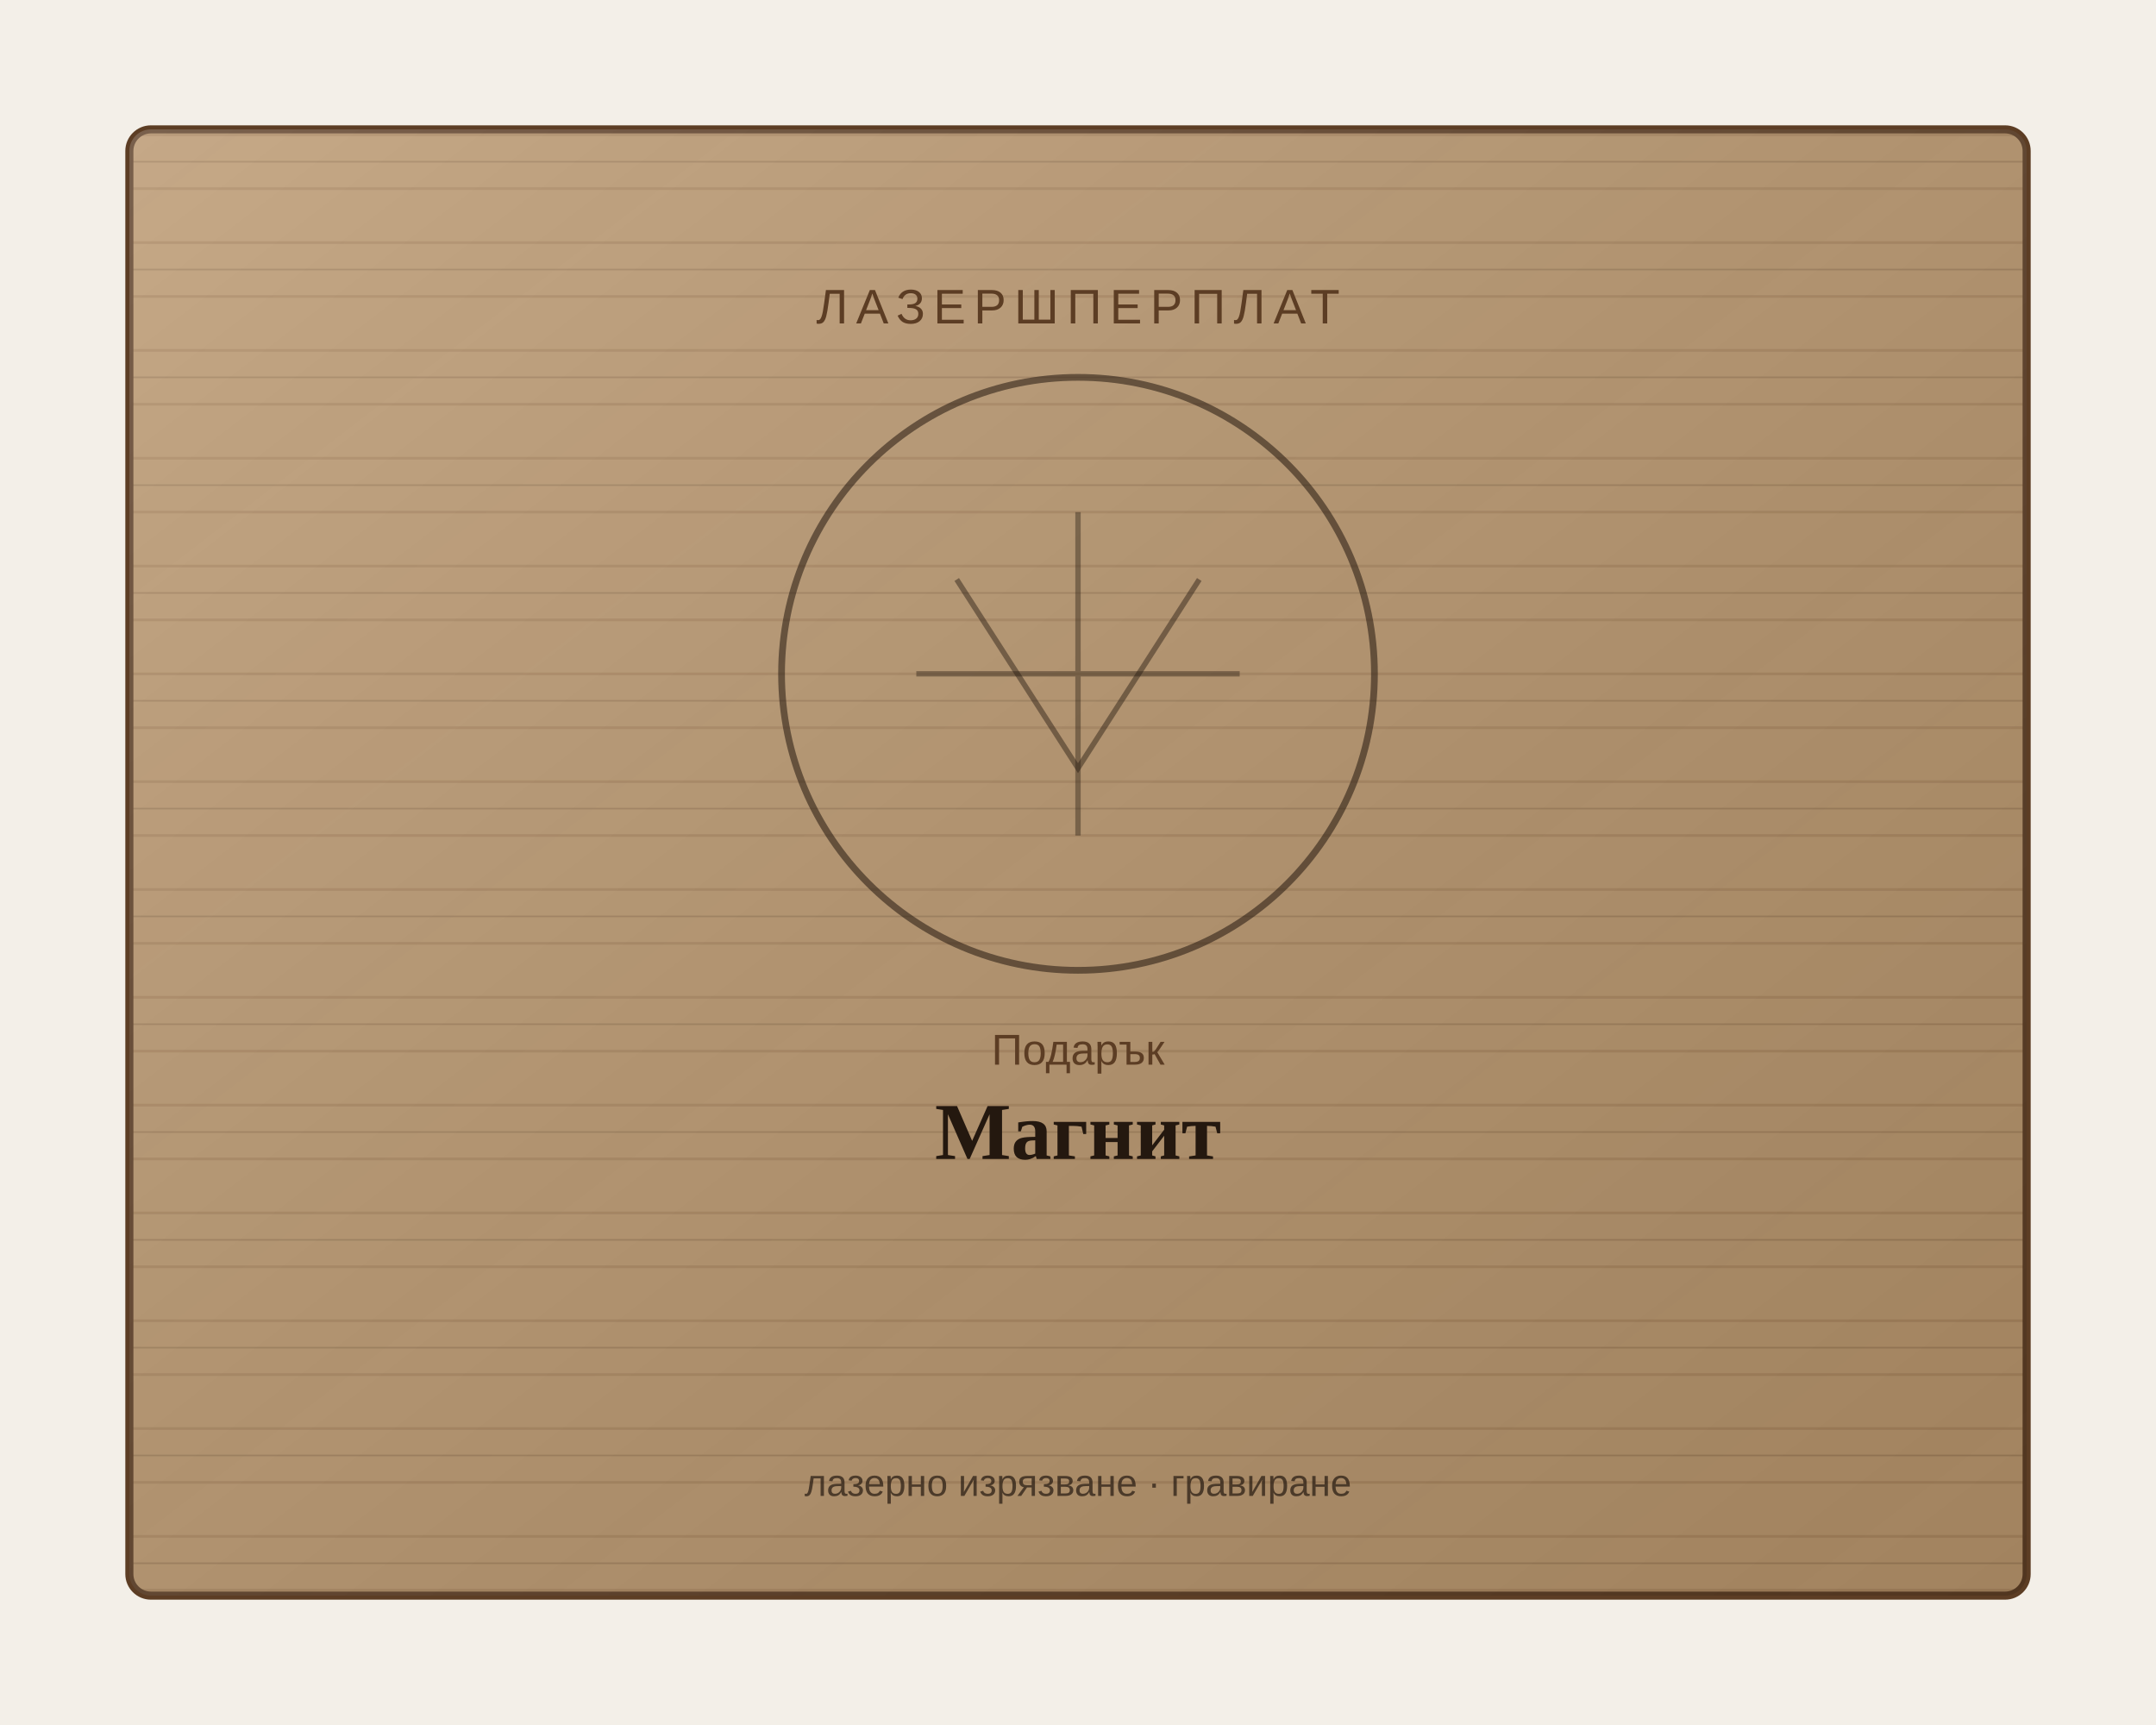
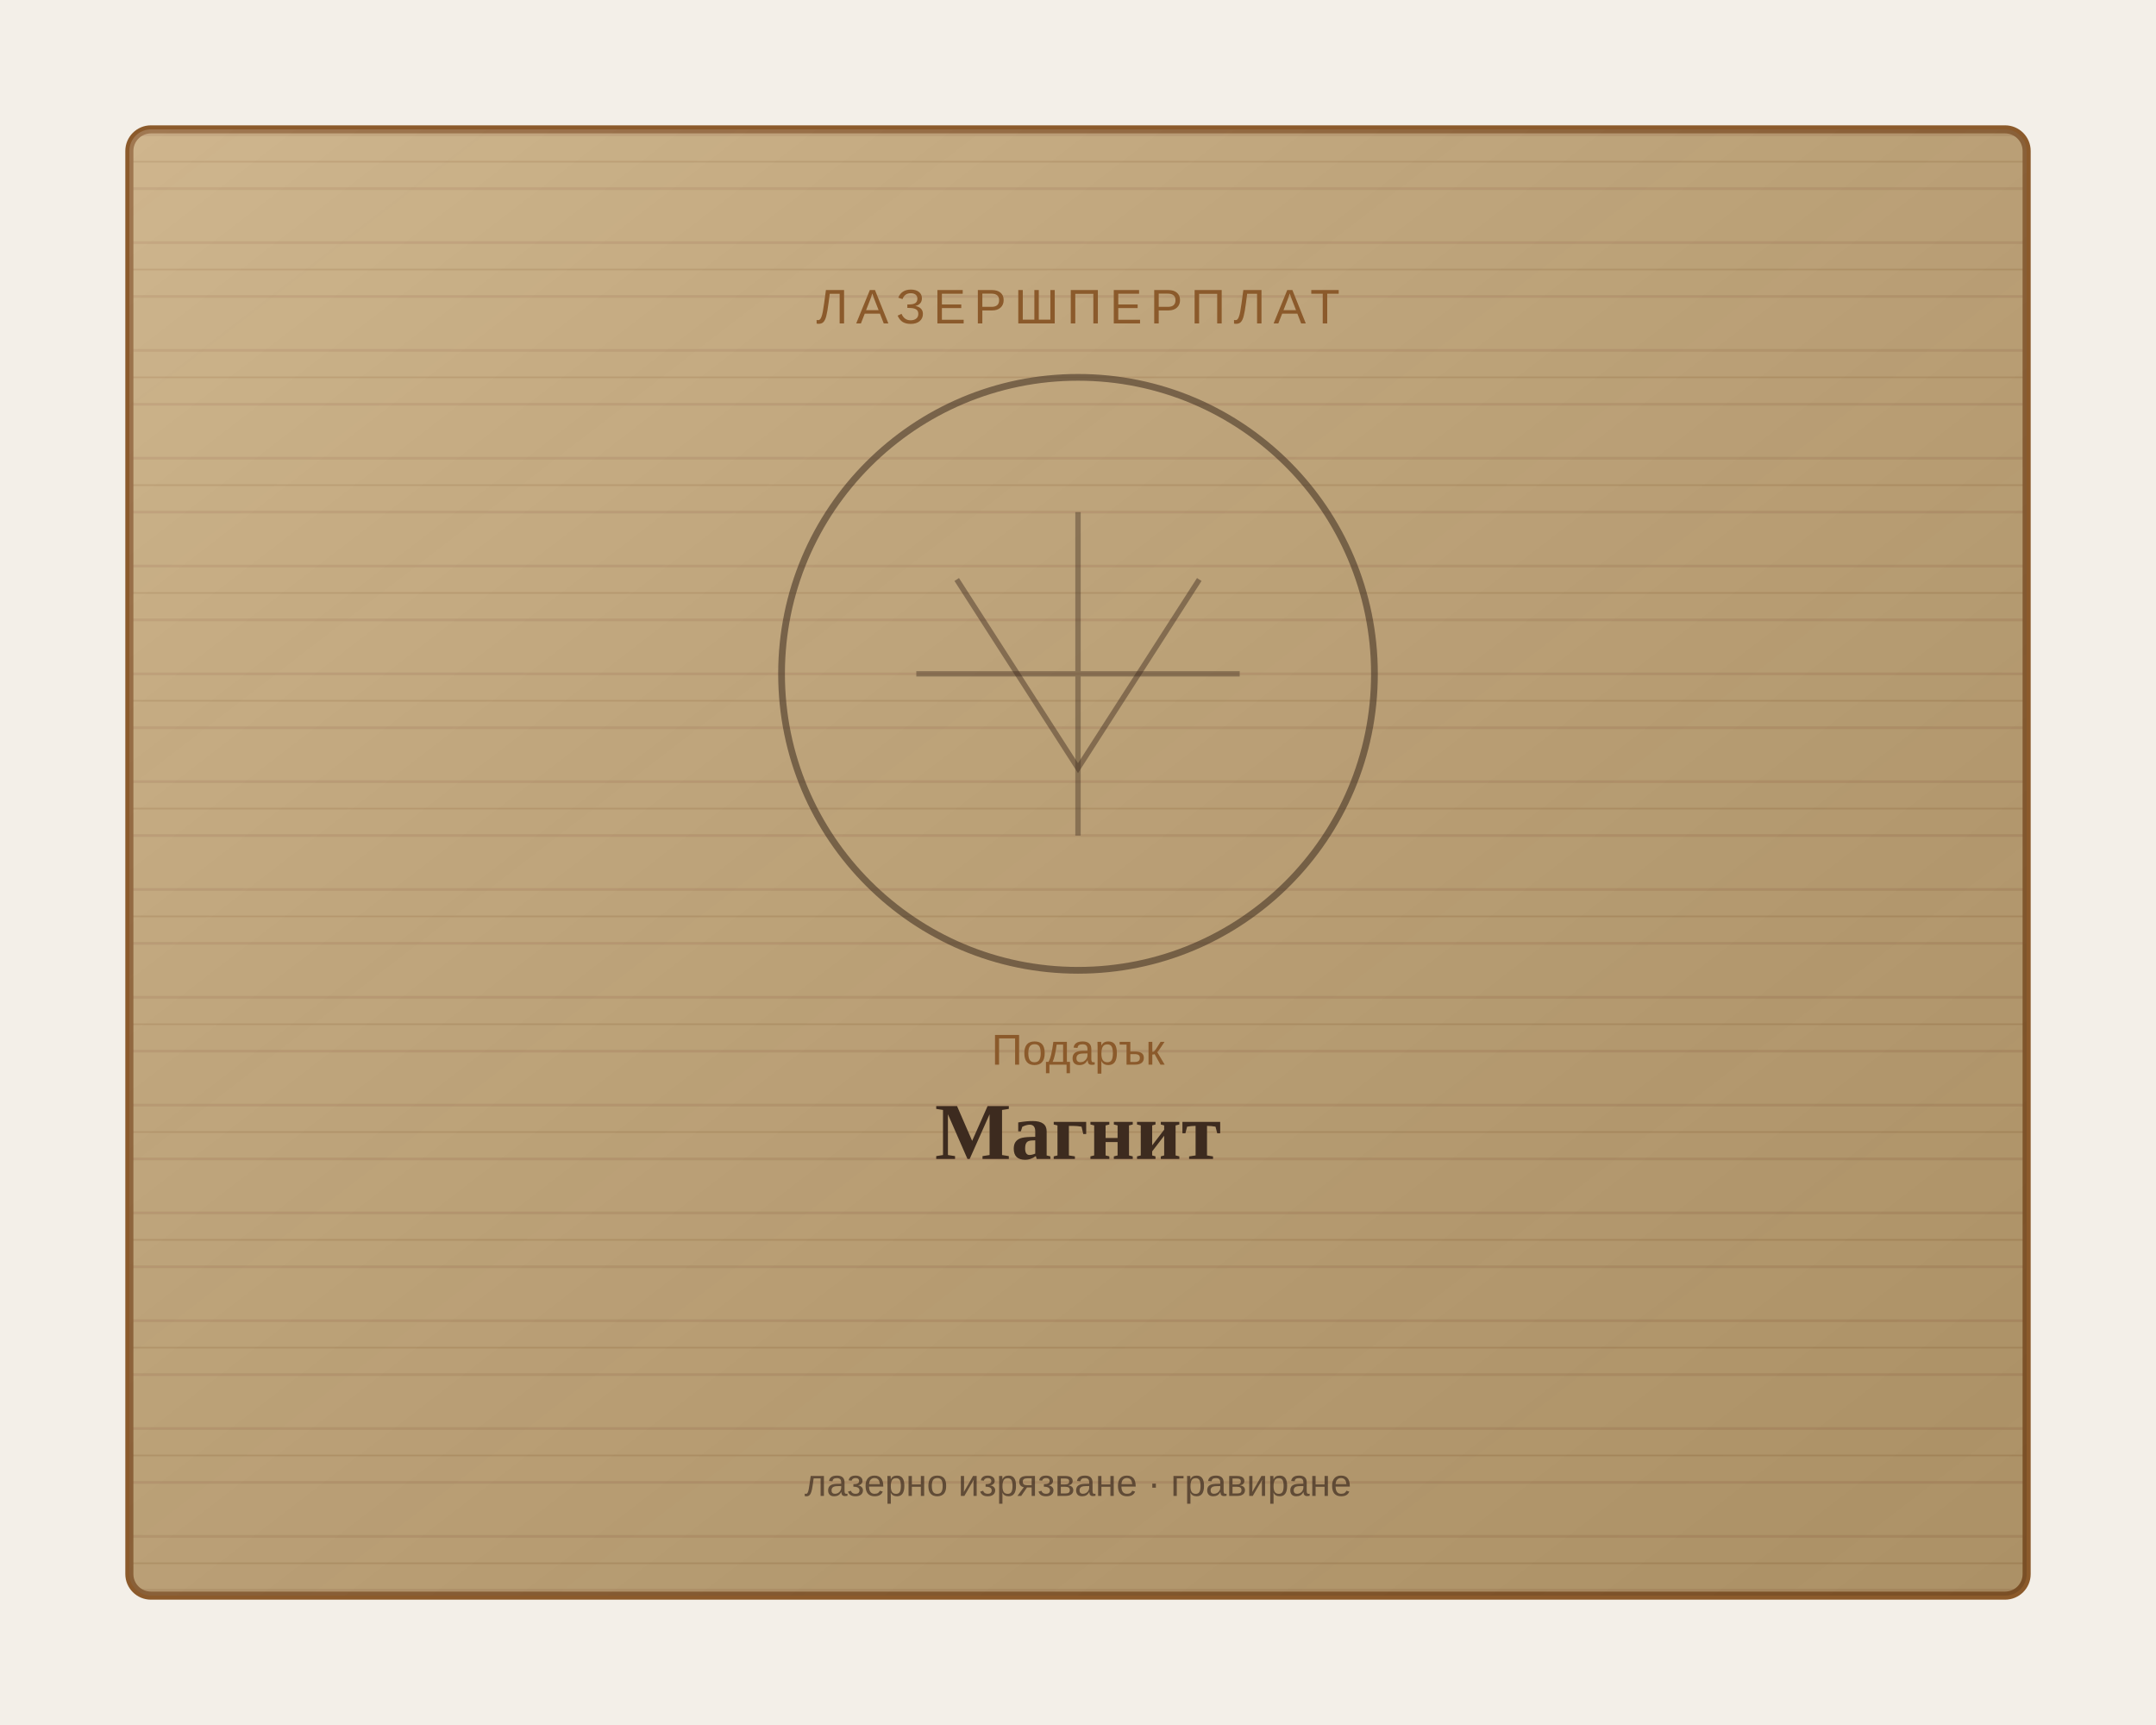
<svg xmlns="http://www.w3.org/2000/svg" width="800" height="640" viewBox="0 0 800 640">
  <defs>
-     <pattern id="grain68" width="40" height="40" patternUnits="userSpaceOnUse">
-       <rect width="40" height="40" fill="#b8956c" />
-       <path d="M0 10 H40 M0 30 H40" stroke="#8f6b45" stroke-width="1" opacity="0.35" />
-       <path d="M0 20 H40" stroke="#5c3d24" stroke-width="0.6" opacity="0.25" />
+     <pattern id="grain75" width="40" height="40" patternUnits="userSpaceOnUse">
+       <rect width="40" height="40" fill="#c4a574" />
+       <path d="M0 10 H40 M0 30 H40" stroke="#a67c52" stroke-width="1" opacity="0.35" />
+       <path d="M0 20 H40" stroke="#8b5a2b" stroke-width="0.6" opacity="0.25" />
    </pattern>
-     <linearGradient id="shade68" x1="0" y1="0" x2="1" y2="1">
+     <linearGradient id="shade75" x1="0" y1="0" x2="1" y2="1">
      <stop offset="0%" stop-color="#ffffff" stop-opacity="0.18" />
      <stop offset="100%" stop-color="#000000" stop-opacity="0.12" />
    </linearGradient>
  </defs>
  <rect width="800" height="640" fill="#f3efe8" />
-   <rect x="48" y="48" width="704" height="544" rx="8" fill="url(#grain68)" stroke="#5c3d24" stroke-width="3" />
-   <rect x="48" y="48" width="704" height="544" rx="8" fill="url(#shade68)" />
-   <circle cx="400" cy="250" r="110" fill="none" stroke="#24180f" stroke-width="2.5" opacity="0.55" />
-   <path d="M340 250 H460 M400 190 V310" stroke="#24180f" stroke-width="2" opacity="0.4" />
-   <path d="M355 215 L400 285 L445 215" fill="none" stroke="#24180f" stroke-width="2" opacity="0.45" />
-   <text x="400" y="120" text-anchor="middle" font-family="Segoe UI, Arial, sans-serif" font-size="18" letter-spacing="3" fill="#5c3d24">ЛАЗЕРШПЕРПЛАТ</text>
-   <text x="400" y="395" text-anchor="middle" font-family="Segoe UI, Arial, sans-serif" font-size="16" fill="#5c3d24">Подарък</text>
-   <text x="400" y="430" text-anchor="middle" font-family="Georgia, 'Times New Roman', serif" font-size="30" font-weight="700" fill="#24180f">Магнит</text>
-   <text x="400" y="555" text-anchor="middle" font-family="Segoe UI, Arial, sans-serif" font-size="14" fill="#24180f" opacity="0.7">лазерно изрязване · гравиране</text>
+   <rect x="48" y="48" width="704" height="544" rx="8" fill="url(#grain75)" stroke="#8b5a2b" stroke-width="3" />
+   <rect x="48" y="48" width="704" height="544" rx="8" fill="url(#shade75)" />
+   <circle cx="400" cy="250" r="110" fill="none" stroke="#3d2b1f" stroke-width="2.5" opacity="0.55" />
+   <path d="M340 250 H460 M400 190 V310" stroke="#3d2b1f" stroke-width="2" opacity="0.4" />
+   <path d="M355 215 L400 285 L445 215" fill="none" stroke="#3d2b1f" stroke-width="2" opacity="0.45" />
+   <text x="400" y="120" text-anchor="middle" font-family="Segoe UI, Arial, sans-serif" font-size="18" letter-spacing="3" fill="#8b5a2b">ЛАЗЕРШПЕРПЛАТ</text>
+   <text x="400" y="395" text-anchor="middle" font-family="Segoe UI, Arial, sans-serif" font-size="16" fill="#8b5a2b">Подарък</text>
+   <text x="400" y="430" text-anchor="middle" font-family="Georgia, 'Times New Roman', serif" font-size="30" font-weight="700" fill="#3d2b1f">Магнит</text>
+   <text x="400" y="555" text-anchor="middle" font-family="Segoe UI, Arial, sans-serif" font-size="14" fill="#3d2b1f" opacity="0.7">лазерно изрязване · гравиране</text>
</svg>
